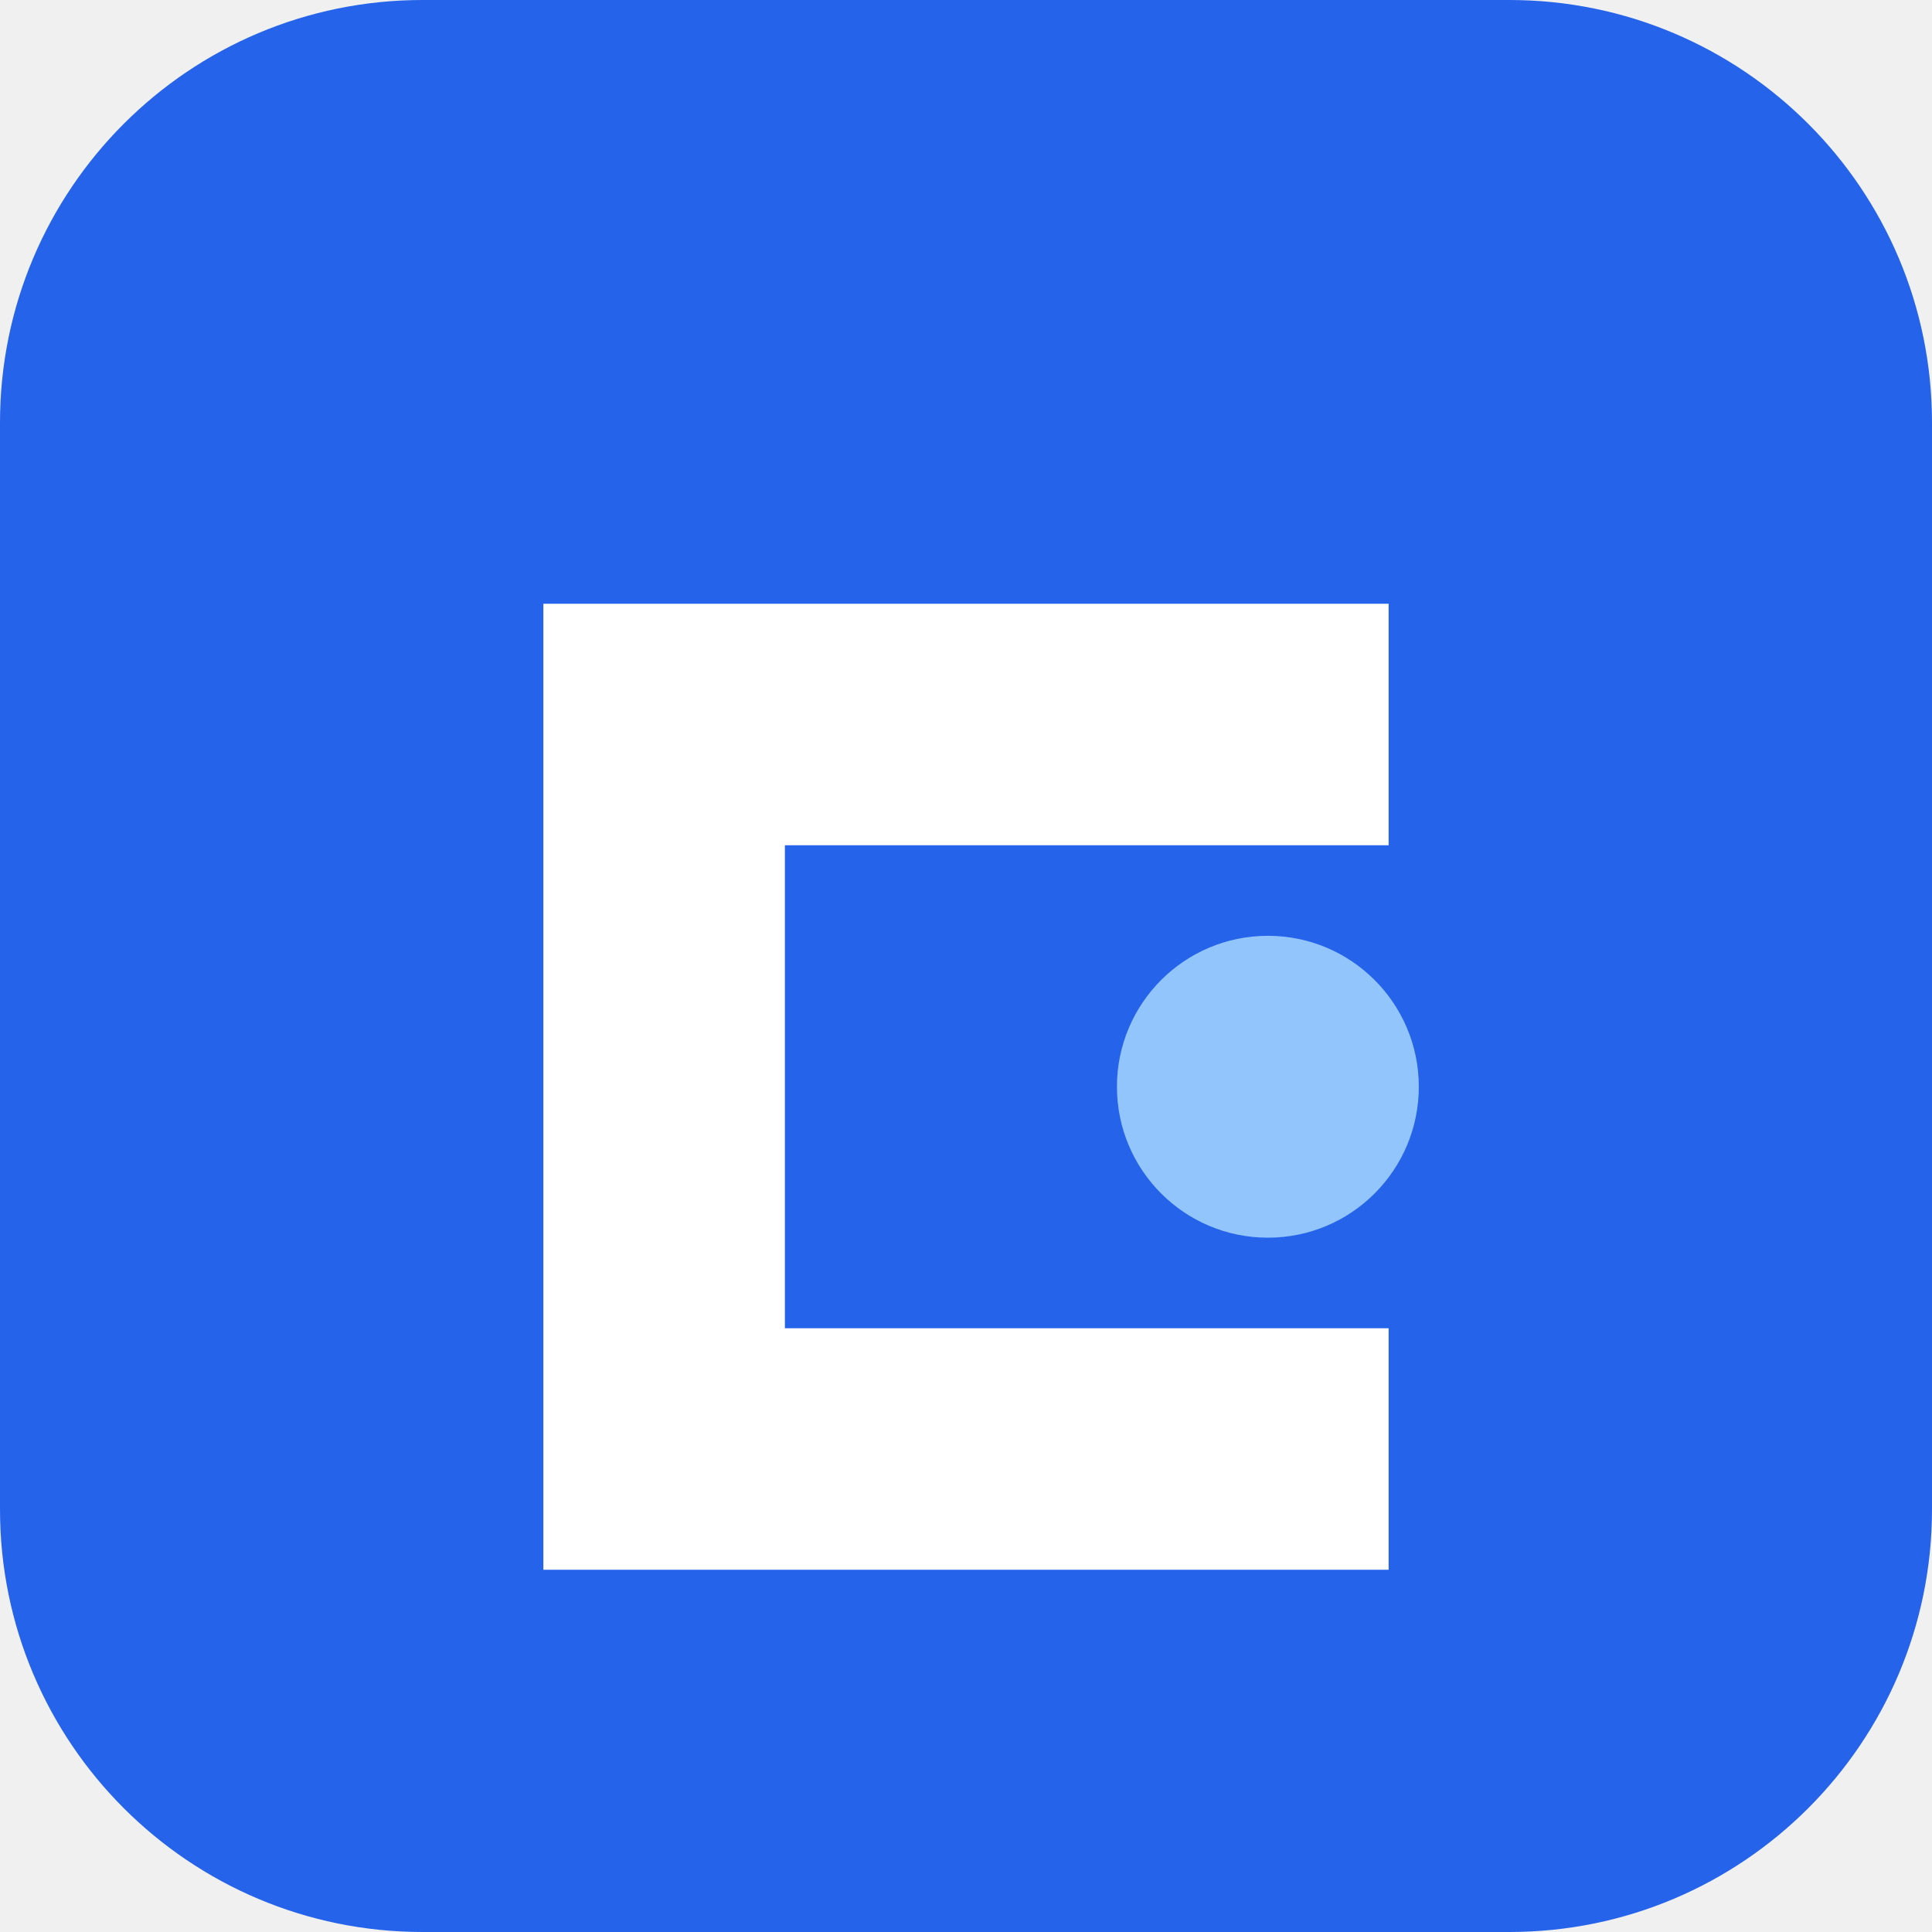
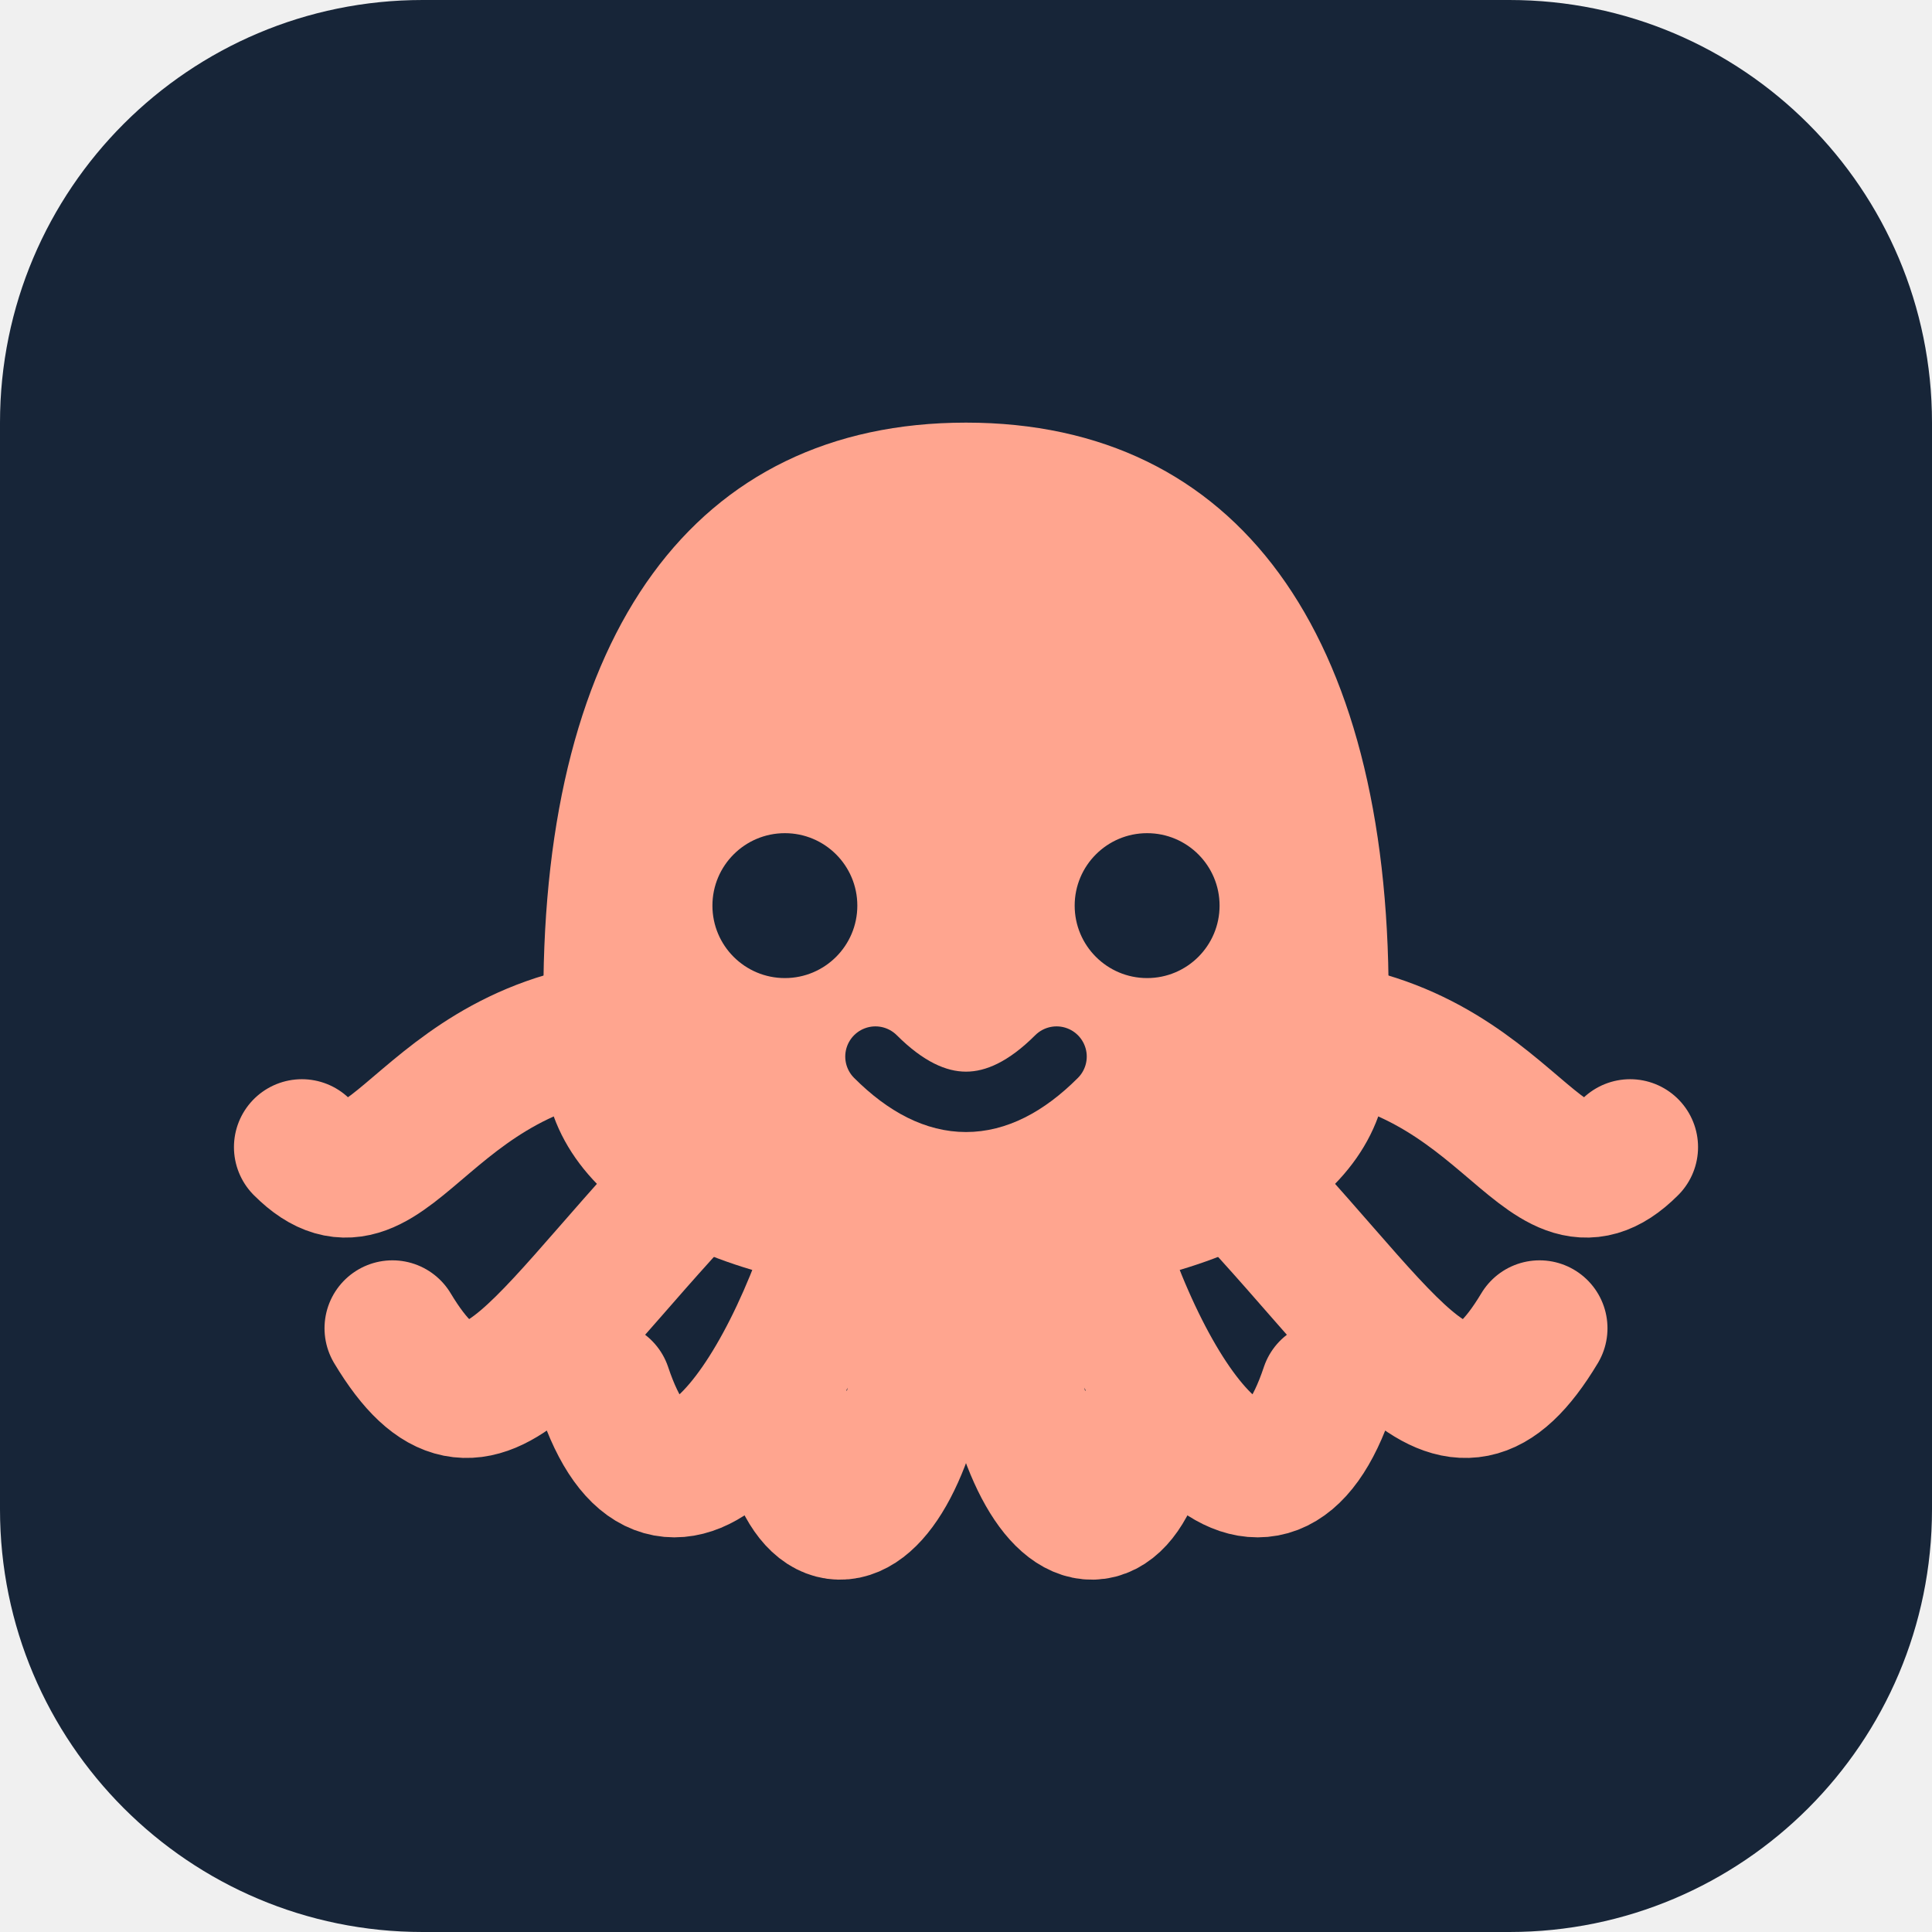
<svg xmlns="http://www.w3.org/2000/svg" viewBox="0 0 64 64">
-   <rect width="64" height="64" rx="14" fill="#2563eb" />
-   <path d="M18 20h28v8H26v16h20v8H18z" fill="#fff" />
-   <circle cx="42" cy="36" r="5" fill="#93c5fd" />
+   <rect width="64" height="64" rx="14" fill="#172538" />
+   <g>
+     <path d="M22 34C14 34 13 41 10 38M24 38C18 44 16 49 13 44M28 40C26 47 22 52 20 46M31 40C31 50 27 53 26 47M42 34C50 34 51 41 54 38M40 38C46 44 48 49 51 44M36 40C38 47 42 52 44 46M33 40C33 50 37 53 38 47" fill="none" stroke="#ffa58f" stroke-width="4.5" stroke-linecap="round" />
+     <path d="M18 33C18 21 23 14 32 14S46 21 46 33V35C46 40 40 43 32 43S18 40 18 35Z" fill="#ffa58f" />
+     <g fill="#172538">
+       <circle cx="26" cy="30" r="2.4" />
+       <circle cx="38" cy="30" r="2.4" />
+     </g>
+     <path d="M29 35Q32 38 35 35" fill="none" stroke="#172538" stroke-width="2" stroke-linecap="round" />
+   </g>
</svg>
